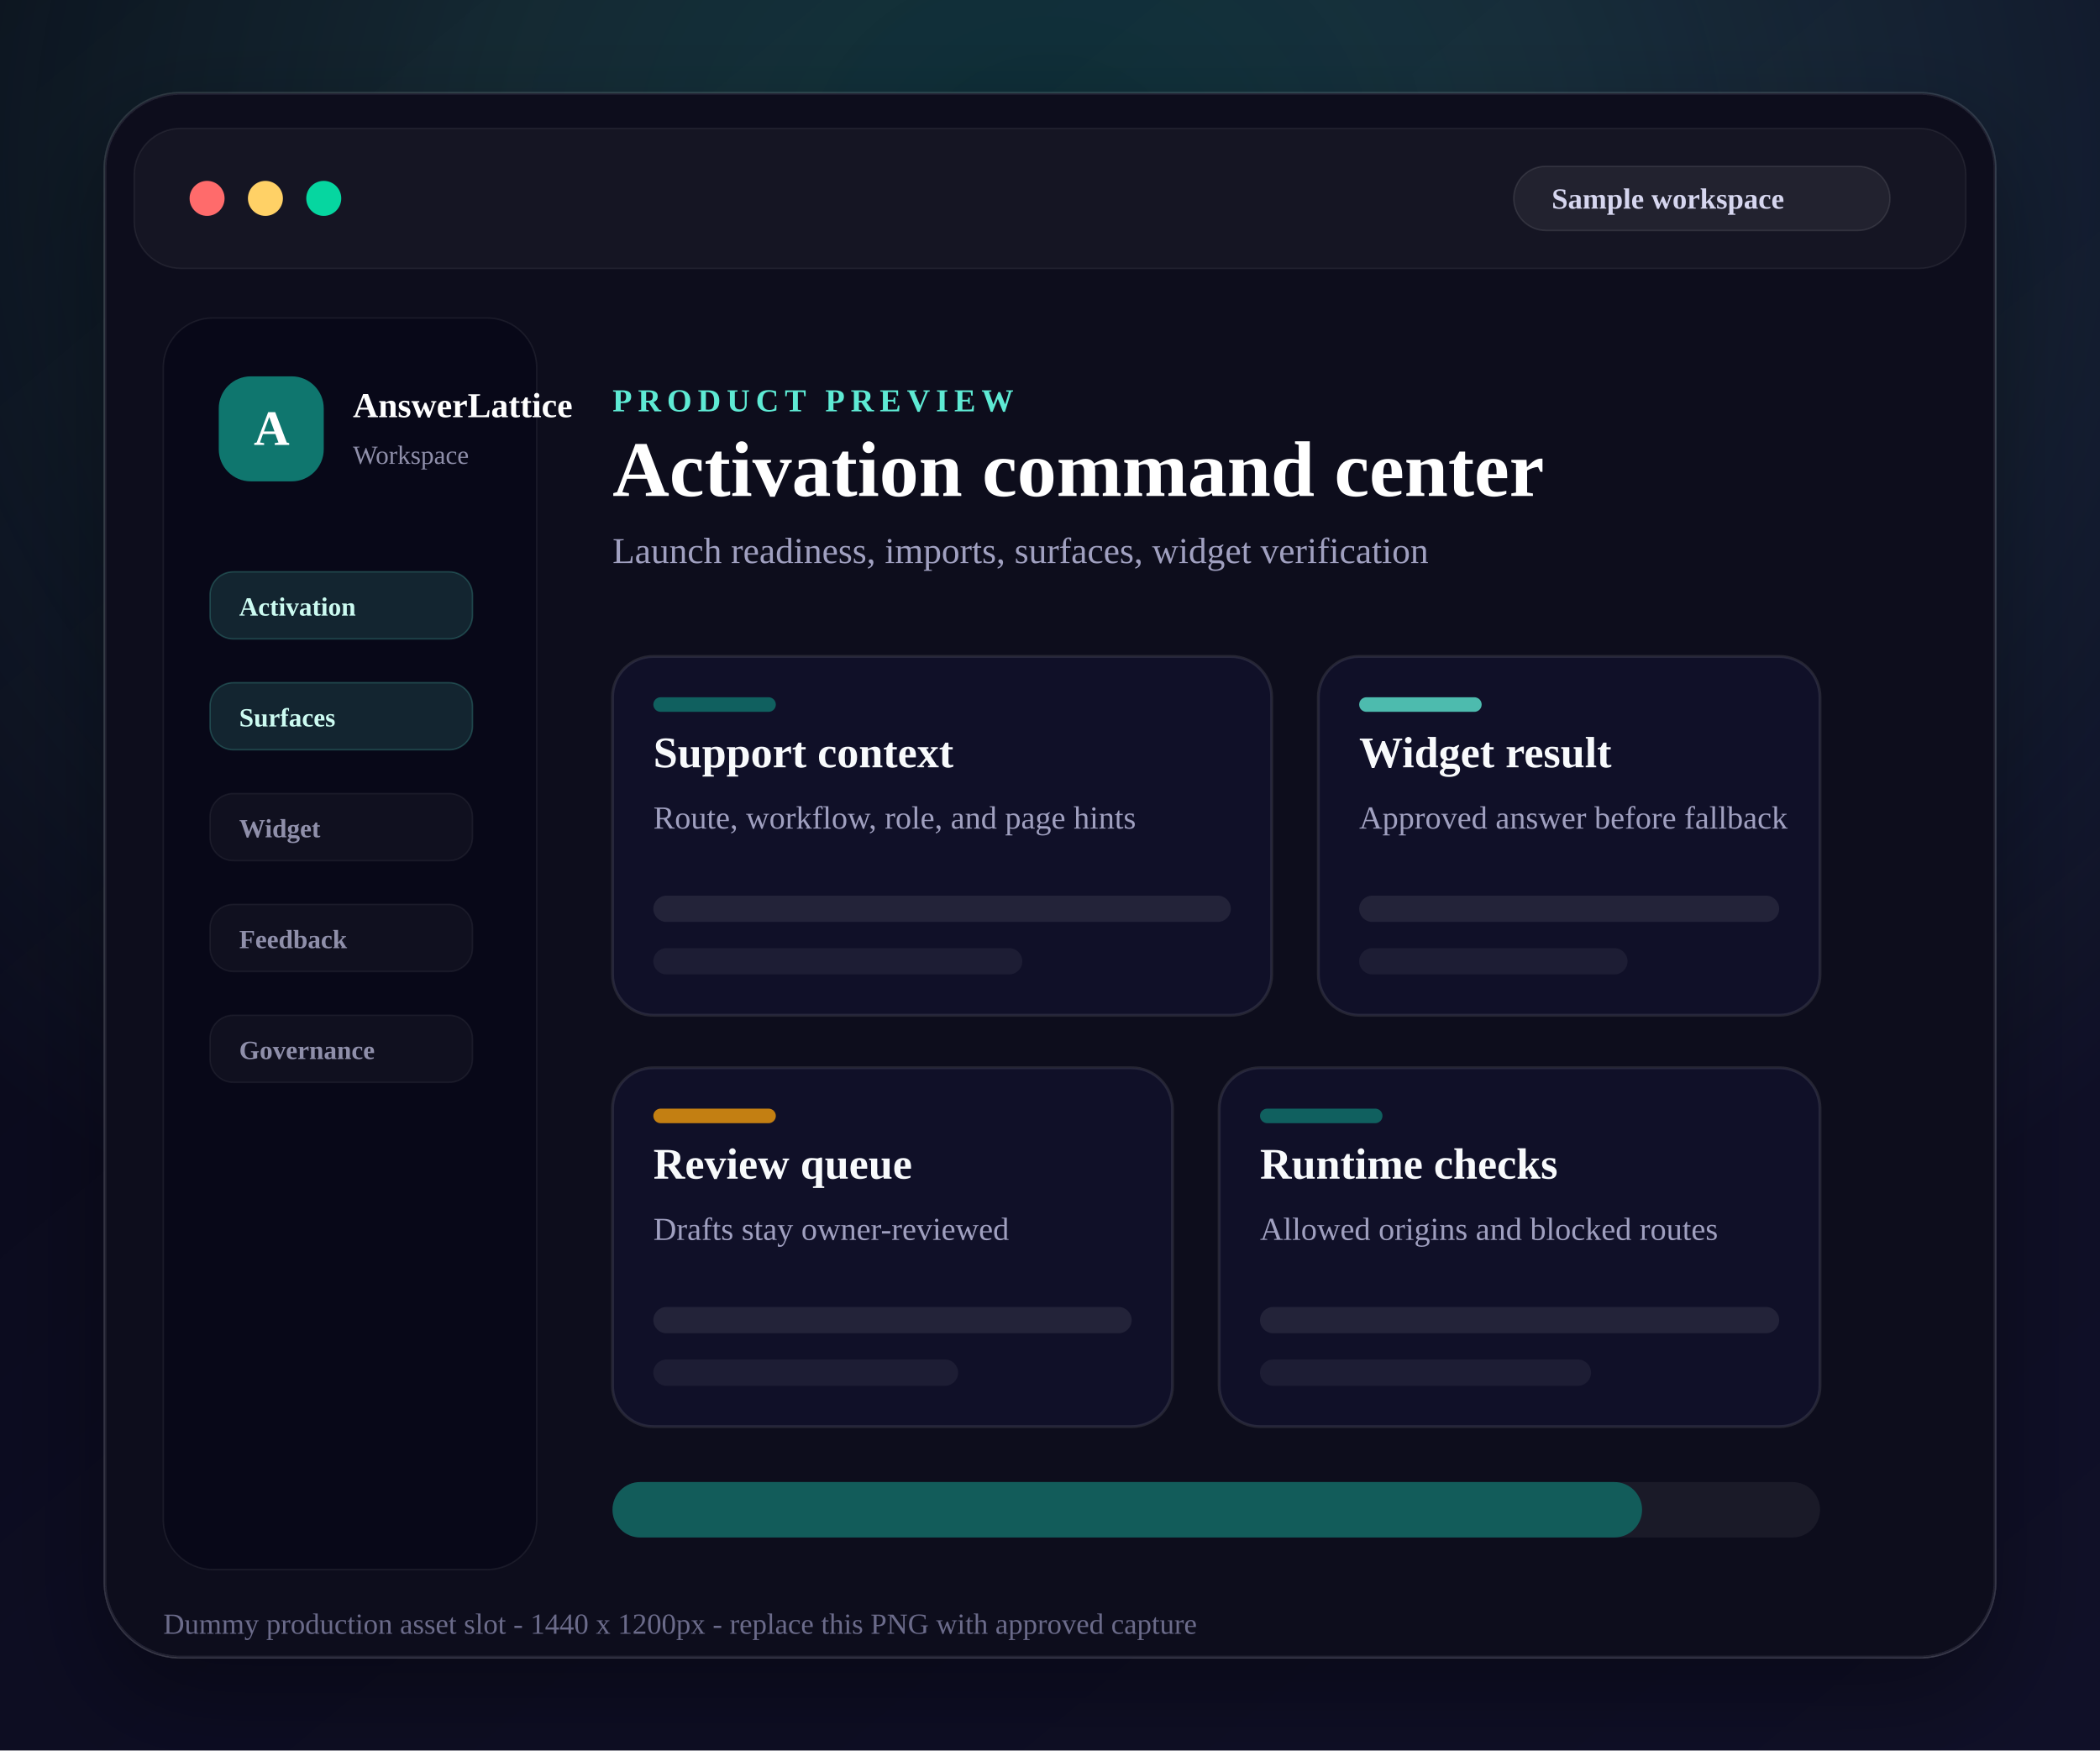
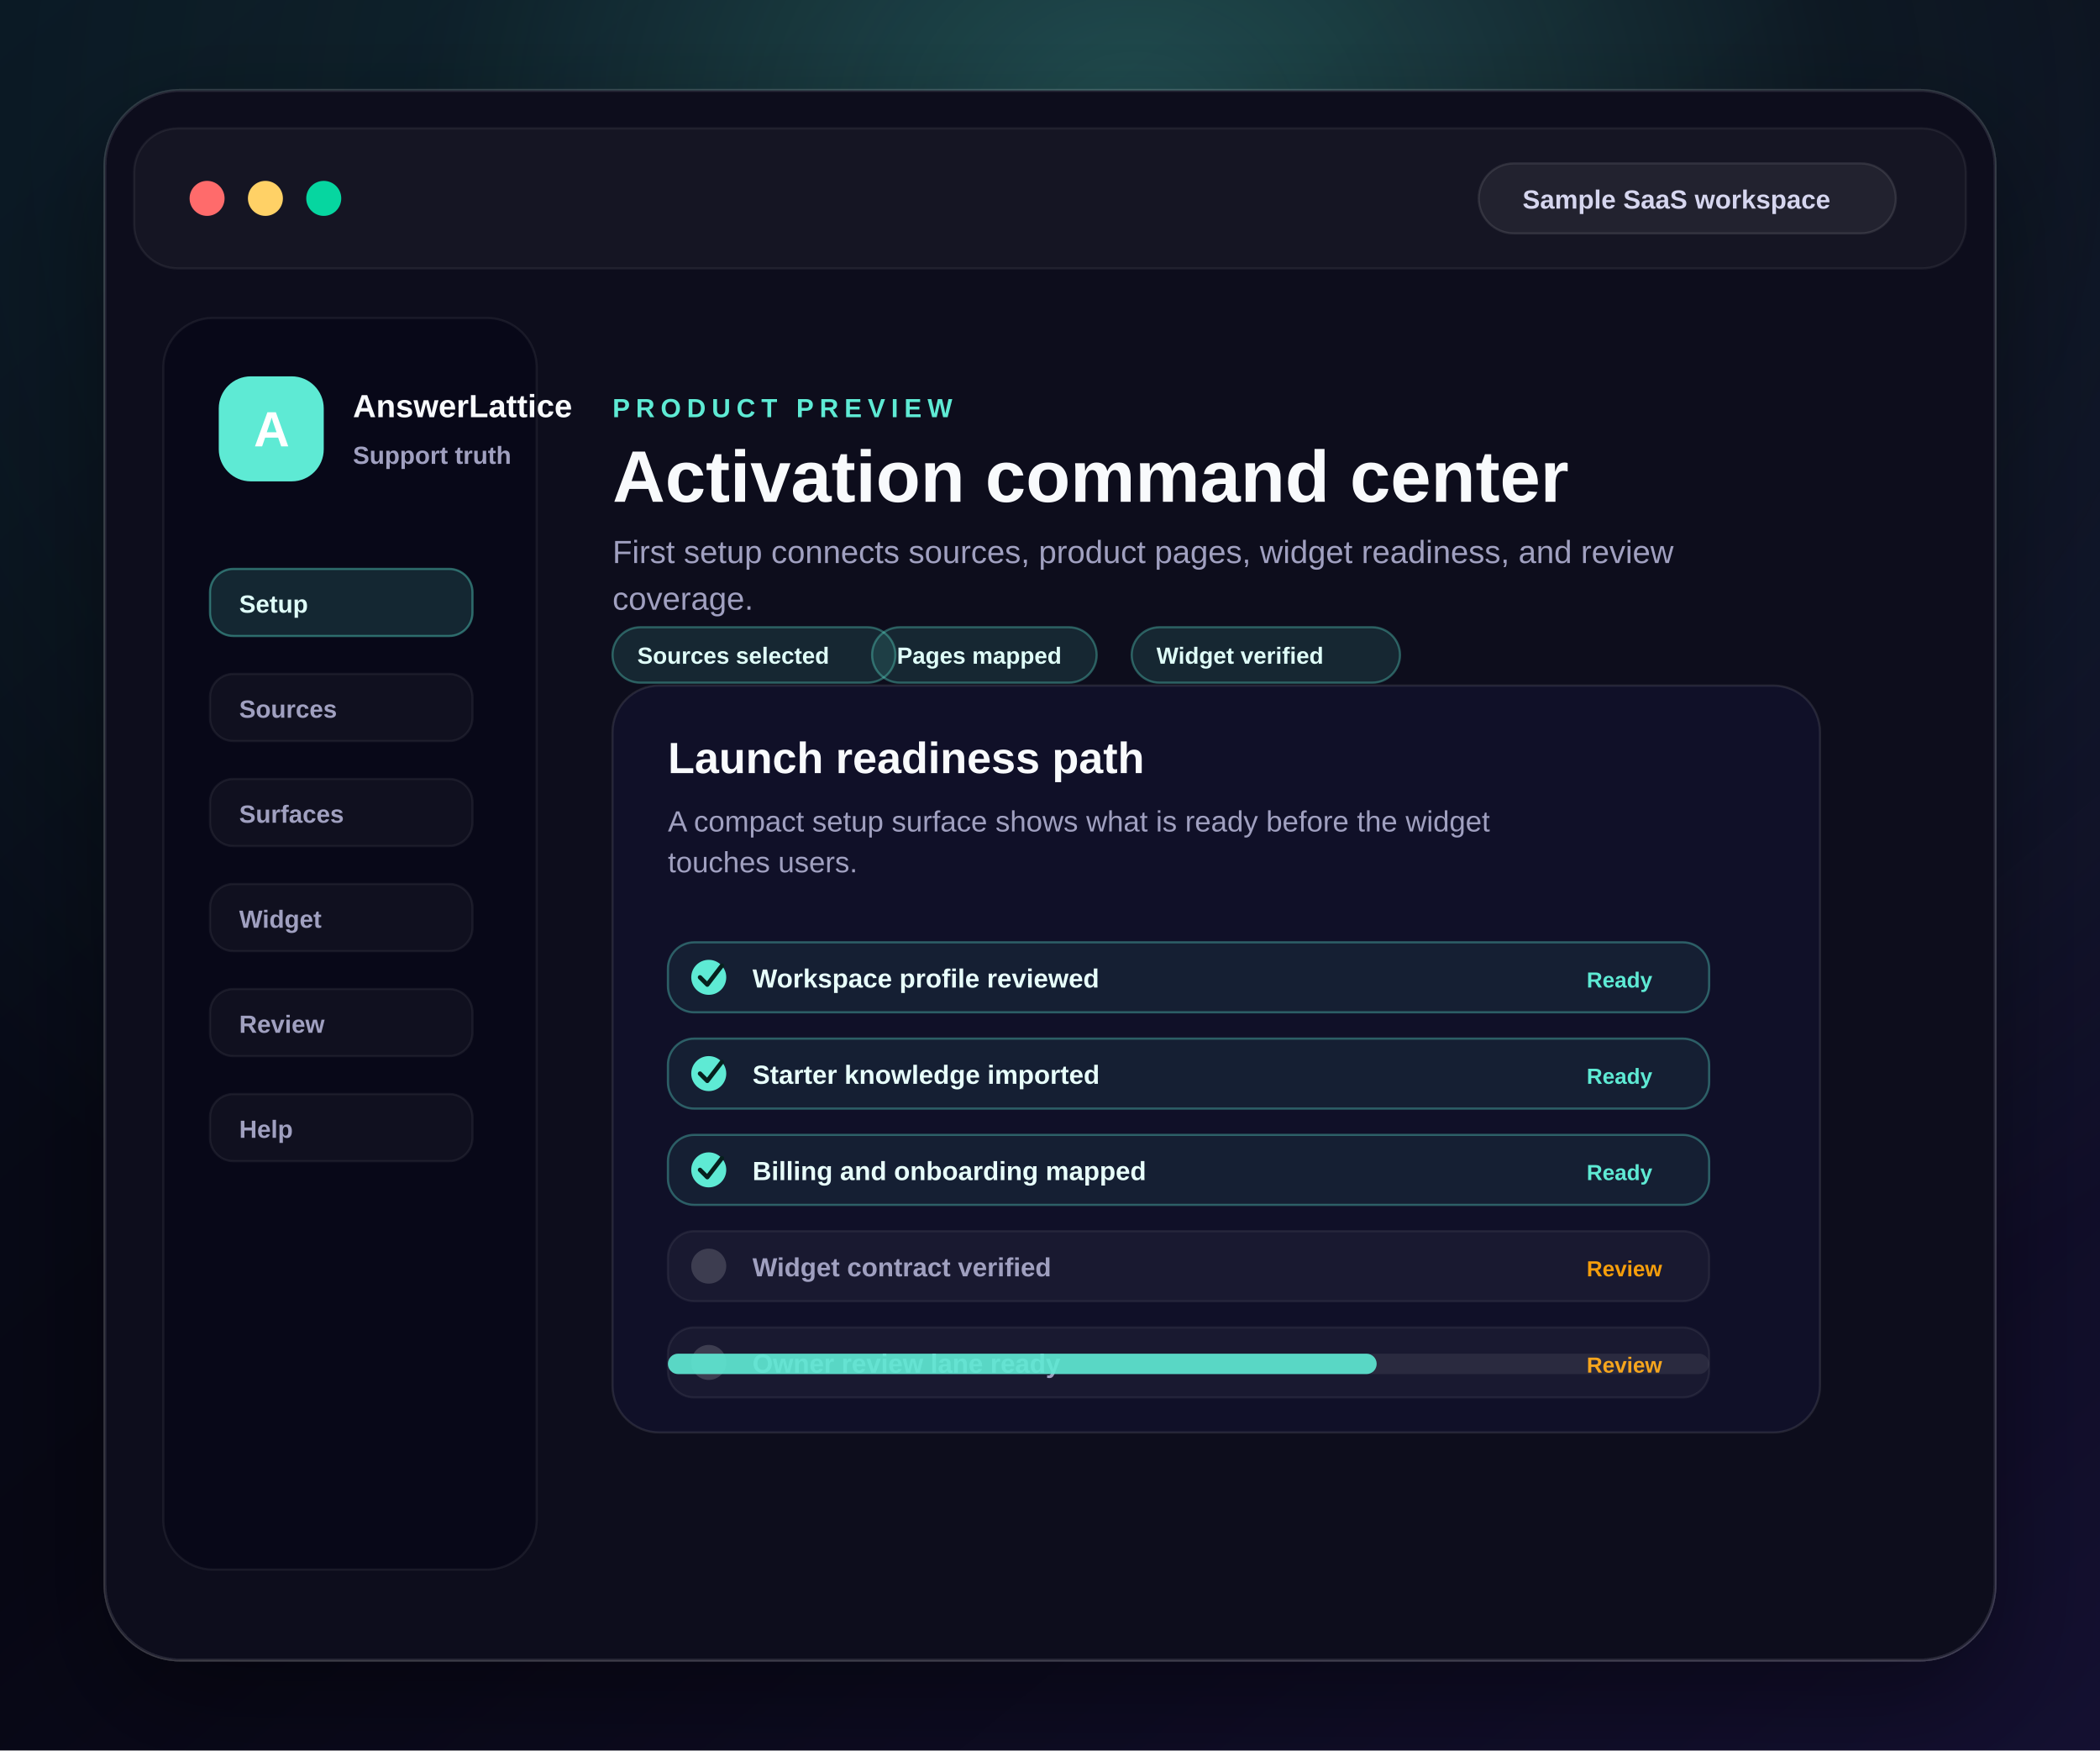
<svg xmlns="http://www.w3.org/2000/svg" width="1440" height="1200" viewBox="0 0 1440 1200">
  <defs>
-     <linearGradient id="bg" x1="0" y1="0" x2="1" y2="1">
-       <stop offset="0" stop-color="#070714" />
-       <stop offset="0.48" stop-color="#0d0d22" />
-       <stop offset="1" stop-color="#101028" />
+     <linearGradient id="pageBg" x1="0" y1="0" x2="1" y2="1">
+       <stop offset="0" stop-color="#07111d" />
+       <stop offset="0.45" stop-color="#070714" />
+       <stop offset="1" stop-color="#141031" />
    </linearGradient>
-     <radialGradient id="glow" cx="50%" cy="10%" r="72%">
-       <stop offset="0" stop-color="#0f766e" stop-opacity="0.32" />
-       <stop offset="0.45" stop-color="#5eead4" stop-opacity="0.12" />
+     <radialGradient id="assetGlow" cx="54%" cy="8%" r="76%">
+       <stop offset="0" stop-color="#5eead4" stop-opacity="0.30" />
+       <stop offset="0.44" stop-color="#5eead4" stop-opacity="0.08" />
      <stop offset="1" stop-color="#5eead4" stop-opacity="0" />
    </radialGradient>
    <filter id="softShadow" x="-20%" y="-20%" width="140%" height="140%">
-       <feDropShadow dx="0" dy="28" stdDeviation="34" flood-color="#000000" flood-opacity="0.36" />
+       <feDropShadow dx="0" dy="30" stdDeviation="38" flood-color="#000000" flood-opacity="0.42" />
    </filter>
  </defs>
-   <rect width="1440" height="1200" fill="url(#bg)" />
-   <rect width="1440" height="1200" fill="url(#glow)" />
-   <rect x="72" y="64" width="1296" height="1072" rx="52" fill="#09091a" stroke="rgba(255,255,255,0.10)" stroke-width="2" filter="url(#softShadow)" />
-   <rect x="92" y="88" width="1256" height="96" rx="32" fill="rgba(255,255,255,0.035)" stroke="rgba(255,255,255,0.07)" stroke-width="1" />
+   <rect width="1440" height="1200" fill="url(#pageBg)" />
+   <rect width="1440" height="1200" fill="url(#assetGlow)" />
+   <rect x="72" y="62" width="1296" height="1076" rx="52" fill="#09091a" stroke="rgba(255,255,255,0.12)" stroke-width="2" filter="url(#softShadow)" />
+   <rect x="92" y="88" width="1256" height="96" rx="30" fill="rgba(255,255,255,0.035)" stroke="rgba(255,255,255,0.065)" stroke-width="1.5" />
  <circle cx="142" cy="136" r="12" fill="#ff6b6b" />
  <circle cx="182" cy="136" r="12" fill="#ffd166" />
  <circle cx="222" cy="136" r="12" fill="#06d6a0" />
-   <rect x="1038" y="114" width="258" height="44" rx="22" fill="rgba(255,255,255,0.055)" stroke="rgba(255,255,255,0.10)" stroke-width="1" />
-   <text x="1064" y="143" fill="#d6d6ef" font-size="20" font-weight="700">Sample workspace</text>
-   <rect x="112" y="218" width="256" height="858" rx="34" fill="#080818" stroke="rgba(255,255,255,0.07)" stroke-width="1" />
-   <rect x="150" y="258" width="72" height="72" rx="22" fill="#0f766e" />
-   <text x="174" y="305" fill="#ffffff" font-size="34" font-weight="800">A</text>
-   <text x="242" y="286" fill="#ffffff" font-size="24" font-weight="700">AnswerLattice</text>
-   <text x="242" y="318" fill="#8f8faa" font-size="18">Workspace</text>
-   <rect x="144" y="392" width="180" height="46" rx="16" fill="rgba(94,234,212,0.13)" stroke="rgba(94,234,212,0.22)" stroke-width="1" />
-   <text x="164" y="422" fill="#ccfbf1" font-size="18" font-weight="700">Activation</text>
-   <rect x="144" y="468" width="180" height="46" rx="16" fill="rgba(94,234,212,0.13)" stroke="rgba(94,234,212,0.22)" stroke-width="1" />
-   <text x="164" y="498" fill="#ccfbf1" font-size="18" font-weight="700">Surfaces</text>
-   <rect x="144" y="544" width="180" height="46" rx="16" fill="rgba(255,255,255,0.035)" stroke="rgba(255,255,255,0.06)" stroke-width="1" />
-   <text x="164" y="574" fill="#8f8faa" font-size="18" font-weight="700">Widget</text>
-   <rect x="144" y="620" width="180" height="46" rx="16" fill="rgba(255,255,255,0.035)" stroke="rgba(255,255,255,0.06)" stroke-width="1" />
-   <text x="164" y="650" fill="#8f8faa" font-size="18" font-weight="700">Feedback</text>
-   <rect x="144" y="696" width="180" height="46" rx="16" fill="rgba(255,255,255,0.035)" stroke="rgba(255,255,255,0.06)" stroke-width="1" />
-   <text x="164" y="726" fill="#8f8faa" font-size="18" font-weight="700">Governance</text>
-   <text x="420" y="282" fill="#5eead4" font-size="22" font-weight="800" letter-spacing="4">PRODUCT PREVIEW</text>
-   <text x="420" y="340" fill="#ffffff" font-size="54" font-weight="800">Activation command center</text>
-   <text x="420" y="386" fill="#a0a0c0" font-size="25">Launch readiness, imports, surfaces, widget verification</text>
-   <rect x="420" y="450" width="452" height="246" rx="28" fill="#101028" stroke="rgba(255,255,255,0.10)" stroke-width="2" />
-   <rect x="448" y="478" width="84" height="10" rx="5" fill="#0f766e" opacity="0.78" />
-   <text x="448" y="526" fill="#f8fafc" font-size="30" font-weight="700">Support context</text>
-   <text x="448" y="568" fill="#a0a0c0" font-size="22">Route, workflow, role, and page hints</text>
-   <rect x="448" y="614" width="396" height="18" rx="9" fill="rgba(255,255,255,0.08)" />
-   <rect x="448" y="650" width="253" height="18" rx="9" fill="rgba(255,255,255,0.055)" />
-   <rect x="904" y="450" width="344" height="246" rx="28" fill="#101028" stroke="rgba(255,255,255,0.10)" stroke-width="2" />
-   <rect x="932" y="478" width="84" height="10" rx="5" fill="#5eead4" opacity="0.78" />
-   <text x="932" y="526" fill="#f8fafc" font-size="30" font-weight="700">Widget result</text>
-   <text x="932" y="568" fill="#a0a0c0" font-size="22">Approved answer before fallback</text>
-   <rect x="932" y="614" width="288" height="18" rx="9" fill="rgba(255,255,255,0.08)" />
-   <rect x="932" y="650" width="184" height="18" rx="9" fill="rgba(255,255,255,0.055)" />
-   <rect x="420" y="732" width="384" height="246" rx="28" fill="#101028" stroke="rgba(255,255,255,0.10)" stroke-width="2" />
-   <rect x="448" y="760" width="84" height="10" rx="5" fill="#f59e0b" opacity="0.78" />
-   <text x="448" y="808" fill="#f8fafc" font-size="30" font-weight="700">Review queue</text>
-   <text x="448" y="850" fill="#a0a0c0" font-size="22">Drafts stay owner-reviewed</text>
-   <rect x="448" y="896" width="328" height="18" rx="9" fill="rgba(255,255,255,0.08)" />
-   <rect x="448" y="932" width="209" height="18" rx="9" fill="rgba(255,255,255,0.055)" />
-   <rect x="836" y="732" width="412" height="246" rx="28" fill="#101028" stroke="rgba(255,255,255,0.10)" stroke-width="2" />
-   <rect x="864" y="760" width="84" height="10" rx="5" fill="#0f766e" opacity="0.78" />
-   <text x="864" y="808" fill="#f8fafc" font-size="30" font-weight="700">Runtime checks</text>
-   <text x="864" y="850" fill="#a0a0c0" font-size="22">Allowed origins and blocked routes</text>
-   <rect x="864" y="896" width="356" height="18" rx="9" fill="rgba(255,255,255,0.08)" />
-   <rect x="864" y="932" width="227" height="18" rx="9" fill="rgba(255,255,255,0.055)" />
-   <rect x="420" y="1016" width="828" height="38" rx="19" fill="rgba(255,255,255,0.055)" />
-   <rect x="420" y="1016" width="706" height="38" rx="19" fill="#0f766e" opacity="0.72" />
-   <text x="112" y="1120" fill="#6b6b8a" font-size="20">Dummy production asset slot - 1440 x 1200px - replace this PNG with approved capture</text>
+   <rect x="1014" y="112" width="286" height="48" rx="24" fill="rgba(255,255,255,0.055)" stroke="rgba(255,255,255,0.10)" stroke-width="1.5" />
+   <text x="1044" y="143" fill="#d6d6ef" font-family="-apple-system, BlinkMacSystemFont, 'Segoe UI', Arial, sans-serif" font-size="18" font-weight="700">Sample SaaS workspace</text>
+   <rect x="112" y="218" width="256" height="858" rx="34" fill="#080818" stroke="rgba(255,255,255,0.065)" stroke-width="1.5" />
+   <rect x="150" y="258" width="72" height="72" rx="22" fill="#5eead4" />
+   <text x="174" y="306" fill="#ffffff" font-family="-apple-system, BlinkMacSystemFont, 'Segoe UI', Arial, sans-serif" font-size="34" font-weight="800">A</text>
+   <text x="242" y="286" fill="#f8fafc" font-family="-apple-system, BlinkMacSystemFont, 'Segoe UI', Arial, sans-serif" font-size="22" font-weight="800">AnswerLattice</text>
+   <text x="242" y="318" fill="#a0a0c0" font-family="-apple-system, BlinkMacSystemFont, 'Segoe UI', Arial, sans-serif" font-size="17" font-weight="600">Support truth</text>
+   <rect x="144" y="390" width="180" height="46" rx="16" fill="rgba(94,234,212,0.14)" stroke="rgba(94,234,212,0.4)" stroke-width="1.5" />
+   <text x="164" y="420" fill="#dffdf8" font-family="-apple-system, BlinkMacSystemFont, 'Segoe UI', Arial, sans-serif" font-size="17" font-weight="750">Setup</text>
+   <rect x="144" y="462" width="180" height="46" rx="16" fill="rgba(255,255,255,0.035)" stroke="rgba(255,255,255,0.065)" stroke-width="1.5" />
+   <text x="164" y="492" fill="#a0a0c0" font-family="-apple-system, BlinkMacSystemFont, 'Segoe UI', Arial, sans-serif" font-size="17" font-weight="750">Sources</text>
+   <rect x="144" y="534" width="180" height="46" rx="16" fill="rgba(255,255,255,0.035)" stroke="rgba(255,255,255,0.065)" stroke-width="1.5" />
+   <text x="164" y="564" fill="#a0a0c0" font-family="-apple-system, BlinkMacSystemFont, 'Segoe UI', Arial, sans-serif" font-size="17" font-weight="750">Surfaces</text>
+   <rect x="144" y="606" width="180" height="46" rx="16" fill="rgba(255,255,255,0.035)" stroke="rgba(255,255,255,0.065)" stroke-width="1.5" />
+   <text x="164" y="636" fill="#a0a0c0" font-family="-apple-system, BlinkMacSystemFont, 'Segoe UI', Arial, sans-serif" font-size="17" font-weight="750">Widget</text>
+   <rect x="144" y="678" width="180" height="46" rx="16" fill="rgba(255,255,255,0.035)" stroke="rgba(255,255,255,0.065)" stroke-width="1.5" />
+   <text x="164" y="708" fill="#a0a0c0" font-family="-apple-system, BlinkMacSystemFont, 'Segoe UI', Arial, sans-serif" font-size="17" font-weight="750">Review</text>
+   <rect x="144" y="750" width="180" height="46" rx="16" fill="rgba(255,255,255,0.035)" stroke="rgba(255,255,255,0.065)" stroke-width="1.5" />
+   <text x="164" y="780" fill="#a0a0c0" font-family="-apple-system, BlinkMacSystemFont, 'Segoe UI', Arial, sans-serif" font-size="17" font-weight="750">Help</text>
+   <text x="420" y="286" fill="#5eead4" font-family="-apple-system, BlinkMacSystemFont, 'Segoe UI', Arial, sans-serif" font-size="18" font-weight="800" letter-spacing="4">PRODUCT PREVIEW</text>
+   <text x="420" y="344" fill="#f8fafc" font-family="-apple-system, BlinkMacSystemFont, 'Segoe UI', Arial, sans-serif" font-size="50" font-weight="800">Activation command center</text>
+   <text x="420" y="386" fill="#a0a0c0" font-family="-apple-system, BlinkMacSystemFont, 'Segoe UI', Arial, sans-serif" font-size="22" font-weight="500">First setup connects sources, product pages, widget readiness, and review</text>
+   <text x="420" y="418" fill="#a0a0c0" font-family="-apple-system, BlinkMacSystemFont, 'Segoe UI', Arial, sans-serif" font-size="22" font-weight="500">coverage.</text>
+   <rect x="420" y="430" width="194" height="38" rx="19" fill="rgba(94,234,212,0.12)" stroke="rgba(94,234,212,0.34)" stroke-width="1.5" />
+   <text x="437" y="455" fill="#dffdf8" font-family="-apple-system, BlinkMacSystemFont, 'Segoe UI', Arial, sans-serif" font-size="16" font-weight="700">Sources selected</text>
+   <rect x="598" y="430" width="154" height="38" rx="19" fill="rgba(94,234,212,0.12)" stroke="rgba(94,234,212,0.34)" stroke-width="1.5" />
+   <text x="615" y="455" fill="#dffdf8" font-family="-apple-system, BlinkMacSystemFont, 'Segoe UI', Arial, sans-serif" font-size="16" font-weight="700">Pages mapped</text>
+   <rect x="776" y="430" width="184" height="38" rx="19" fill="rgba(94,234,212,0.12)" stroke="rgba(94,234,212,0.34)" stroke-width="1.5" />
+   <text x="793" y="455" fill="#dffdf8" font-family="-apple-system, BlinkMacSystemFont, 'Segoe UI', Arial, sans-serif" font-size="16" font-weight="700">Widget verified</text>
+   <rect x="420" y="470" width="828" height="512" rx="32" fill="#101028" stroke="rgba(255,255,255,0.10)" stroke-width="1.5" />
+   <text x="458" y="530" fill="#f8fafc" font-family="-apple-system, BlinkMacSystemFont, 'Segoe UI', Arial, sans-serif" font-size="30" font-weight="800">Launch readiness path</text>
+   <text x="458" y="570" fill="#a0a0c0" font-family="-apple-system, BlinkMacSystemFont, 'Segoe UI', Arial, sans-serif" font-size="20" font-weight="500">A compact setup surface shows what is ready before the widget</text>
+   <text x="458" y="598" fill="#a0a0c0" font-family="-apple-system, BlinkMacSystemFont, 'Segoe UI', Arial, sans-serif" font-size="20" font-weight="500">touches users.</text>
+   <rect x="458" y="646" width="714" height="48" rx="18" fill="rgba(94,234,212,0.07)" stroke="rgba(94,234,212,0.34)" stroke-width="1.5" />
+   <circle cx="486" cy="670" r="12" fill="#5eead4" />
+   <path d="M480 670 l5 5 l10 -13" stroke="#06201d" stroke-width="3" fill="none" stroke-linecap="round" stroke-linejoin="round" />
+   <text x="516" y="677" fill="#e8fffb" font-family="-apple-system, BlinkMacSystemFont, 'Segoe UI', Arial, sans-serif" font-size="18" font-weight="720">Workspace profile reviewed</text>
+   <text x="1088" y="677" fill="#5eead4" font-family="-apple-system, BlinkMacSystemFont, 'Segoe UI', Arial, sans-serif" font-size="15" font-weight="800">Ready</text>
+   <rect x="458" y="712" width="714" height="48" rx="18" fill="rgba(94,234,212,0.07)" stroke="rgba(94,234,212,0.34)" stroke-width="1.5" />
+   <circle cx="486" cy="736" r="12" fill="#5eead4" />
+   <path d="M480 736 l5 5 l10 -13" stroke="#06201d" stroke-width="3" fill="none" stroke-linecap="round" stroke-linejoin="round" />
+   <text x="516" y="743" fill="#e8fffb" font-family="-apple-system, BlinkMacSystemFont, 'Segoe UI', Arial, sans-serif" font-size="18" font-weight="720">Starter knowledge imported</text>
+   <text x="1088" y="743" fill="#5eead4" font-family="-apple-system, BlinkMacSystemFont, 'Segoe UI', Arial, sans-serif" font-size="15" font-weight="800">Ready</text>
+   <rect x="458" y="778" width="714" height="48" rx="18" fill="rgba(94,234,212,0.07)" stroke="rgba(94,234,212,0.34)" stroke-width="1.5" />
+   <circle cx="486" cy="802" r="12" fill="#5eead4" />
+   <path d="M480 802 l5 5 l10 -13" stroke="#06201d" stroke-width="3" fill="none" stroke-linecap="round" stroke-linejoin="round" />
+   <text x="516" y="809" fill="#e8fffb" font-family="-apple-system, BlinkMacSystemFont, 'Segoe UI', Arial, sans-serif" font-size="18" font-weight="720">Billing and onboarding mapped</text>
+   <text x="1088" y="809" fill="#5eead4" font-family="-apple-system, BlinkMacSystemFont, 'Segoe UI', Arial, sans-serif" font-size="15" font-weight="800">Ready</text>
+   <rect x="458" y="844" width="714" height="48" rx="18" fill="rgba(255,255,255,0.04)" stroke="rgba(255,255,255,0.065)" stroke-width="1.5" />
+   <circle cx="486" cy="868" r="12" fill="rgba(255,255,255,0.16)" />
+   <text x="516" y="875" fill="#a0a0c0" font-family="-apple-system, BlinkMacSystemFont, 'Segoe UI', Arial, sans-serif" font-size="18" font-weight="720">Widget contract verified</text>
+   <text x="1088" y="875" fill="#f59e0b" font-family="-apple-system, BlinkMacSystemFont, 'Segoe UI', Arial, sans-serif" font-size="15" font-weight="800">Review</text>
+   <rect x="458" y="910" width="714" height="48" rx="18" fill="rgba(255,255,255,0.04)" stroke="rgba(255,255,255,0.065)" stroke-width="1.5" />
+   <circle cx="486" cy="934" r="12" fill="rgba(255,255,255,0.16)" />
+   <text x="516" y="941" fill="#a0a0c0" font-family="-apple-system, BlinkMacSystemFont, 'Segoe UI', Arial, sans-serif" font-size="18" font-weight="720">Owner review lane ready</text>
+   <text x="1088" y="941" fill="#f59e0b" font-family="-apple-system, BlinkMacSystemFont, 'Segoe UI', Arial, sans-serif" font-size="15" font-weight="800">Review</text>
+   <rect x="458" y="928" width="714" height="14" rx="7" fill="rgba(255,255,255,0.075)" stroke="transparent" stroke-width="1.5" />
+   <rect x="458" y="928" width="486" height="14" rx="7" fill="#5eead4" opacity="0.9" />
</svg>
